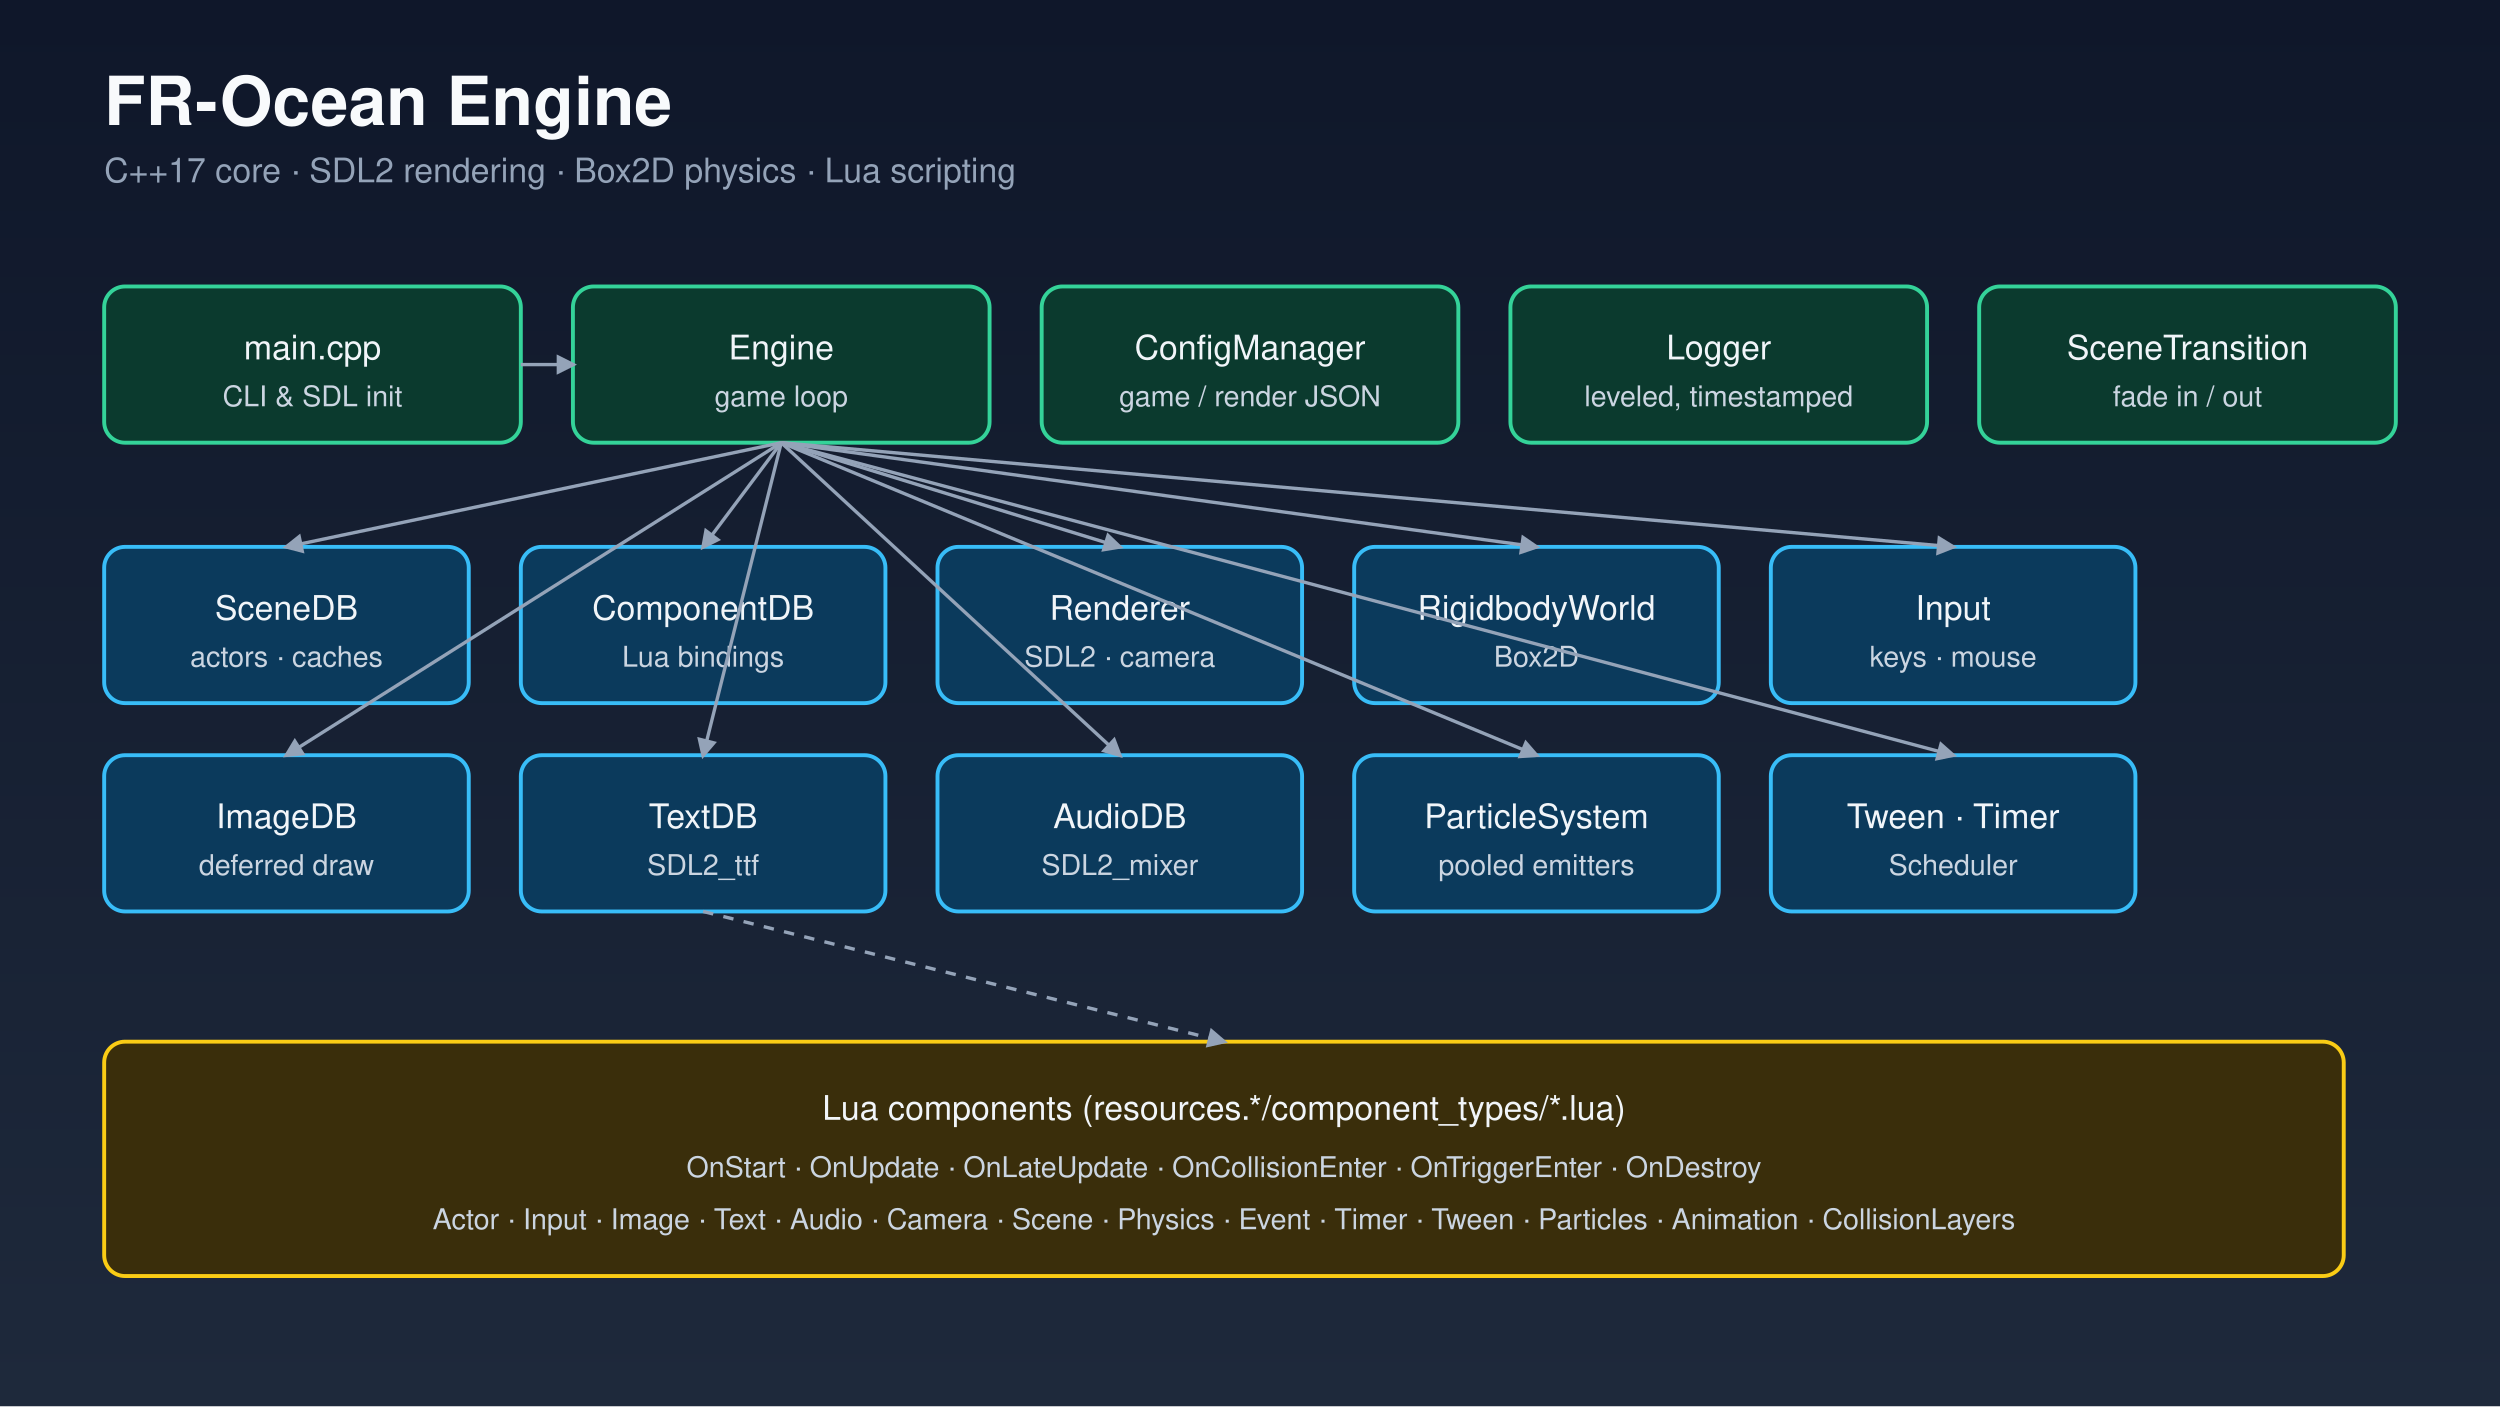
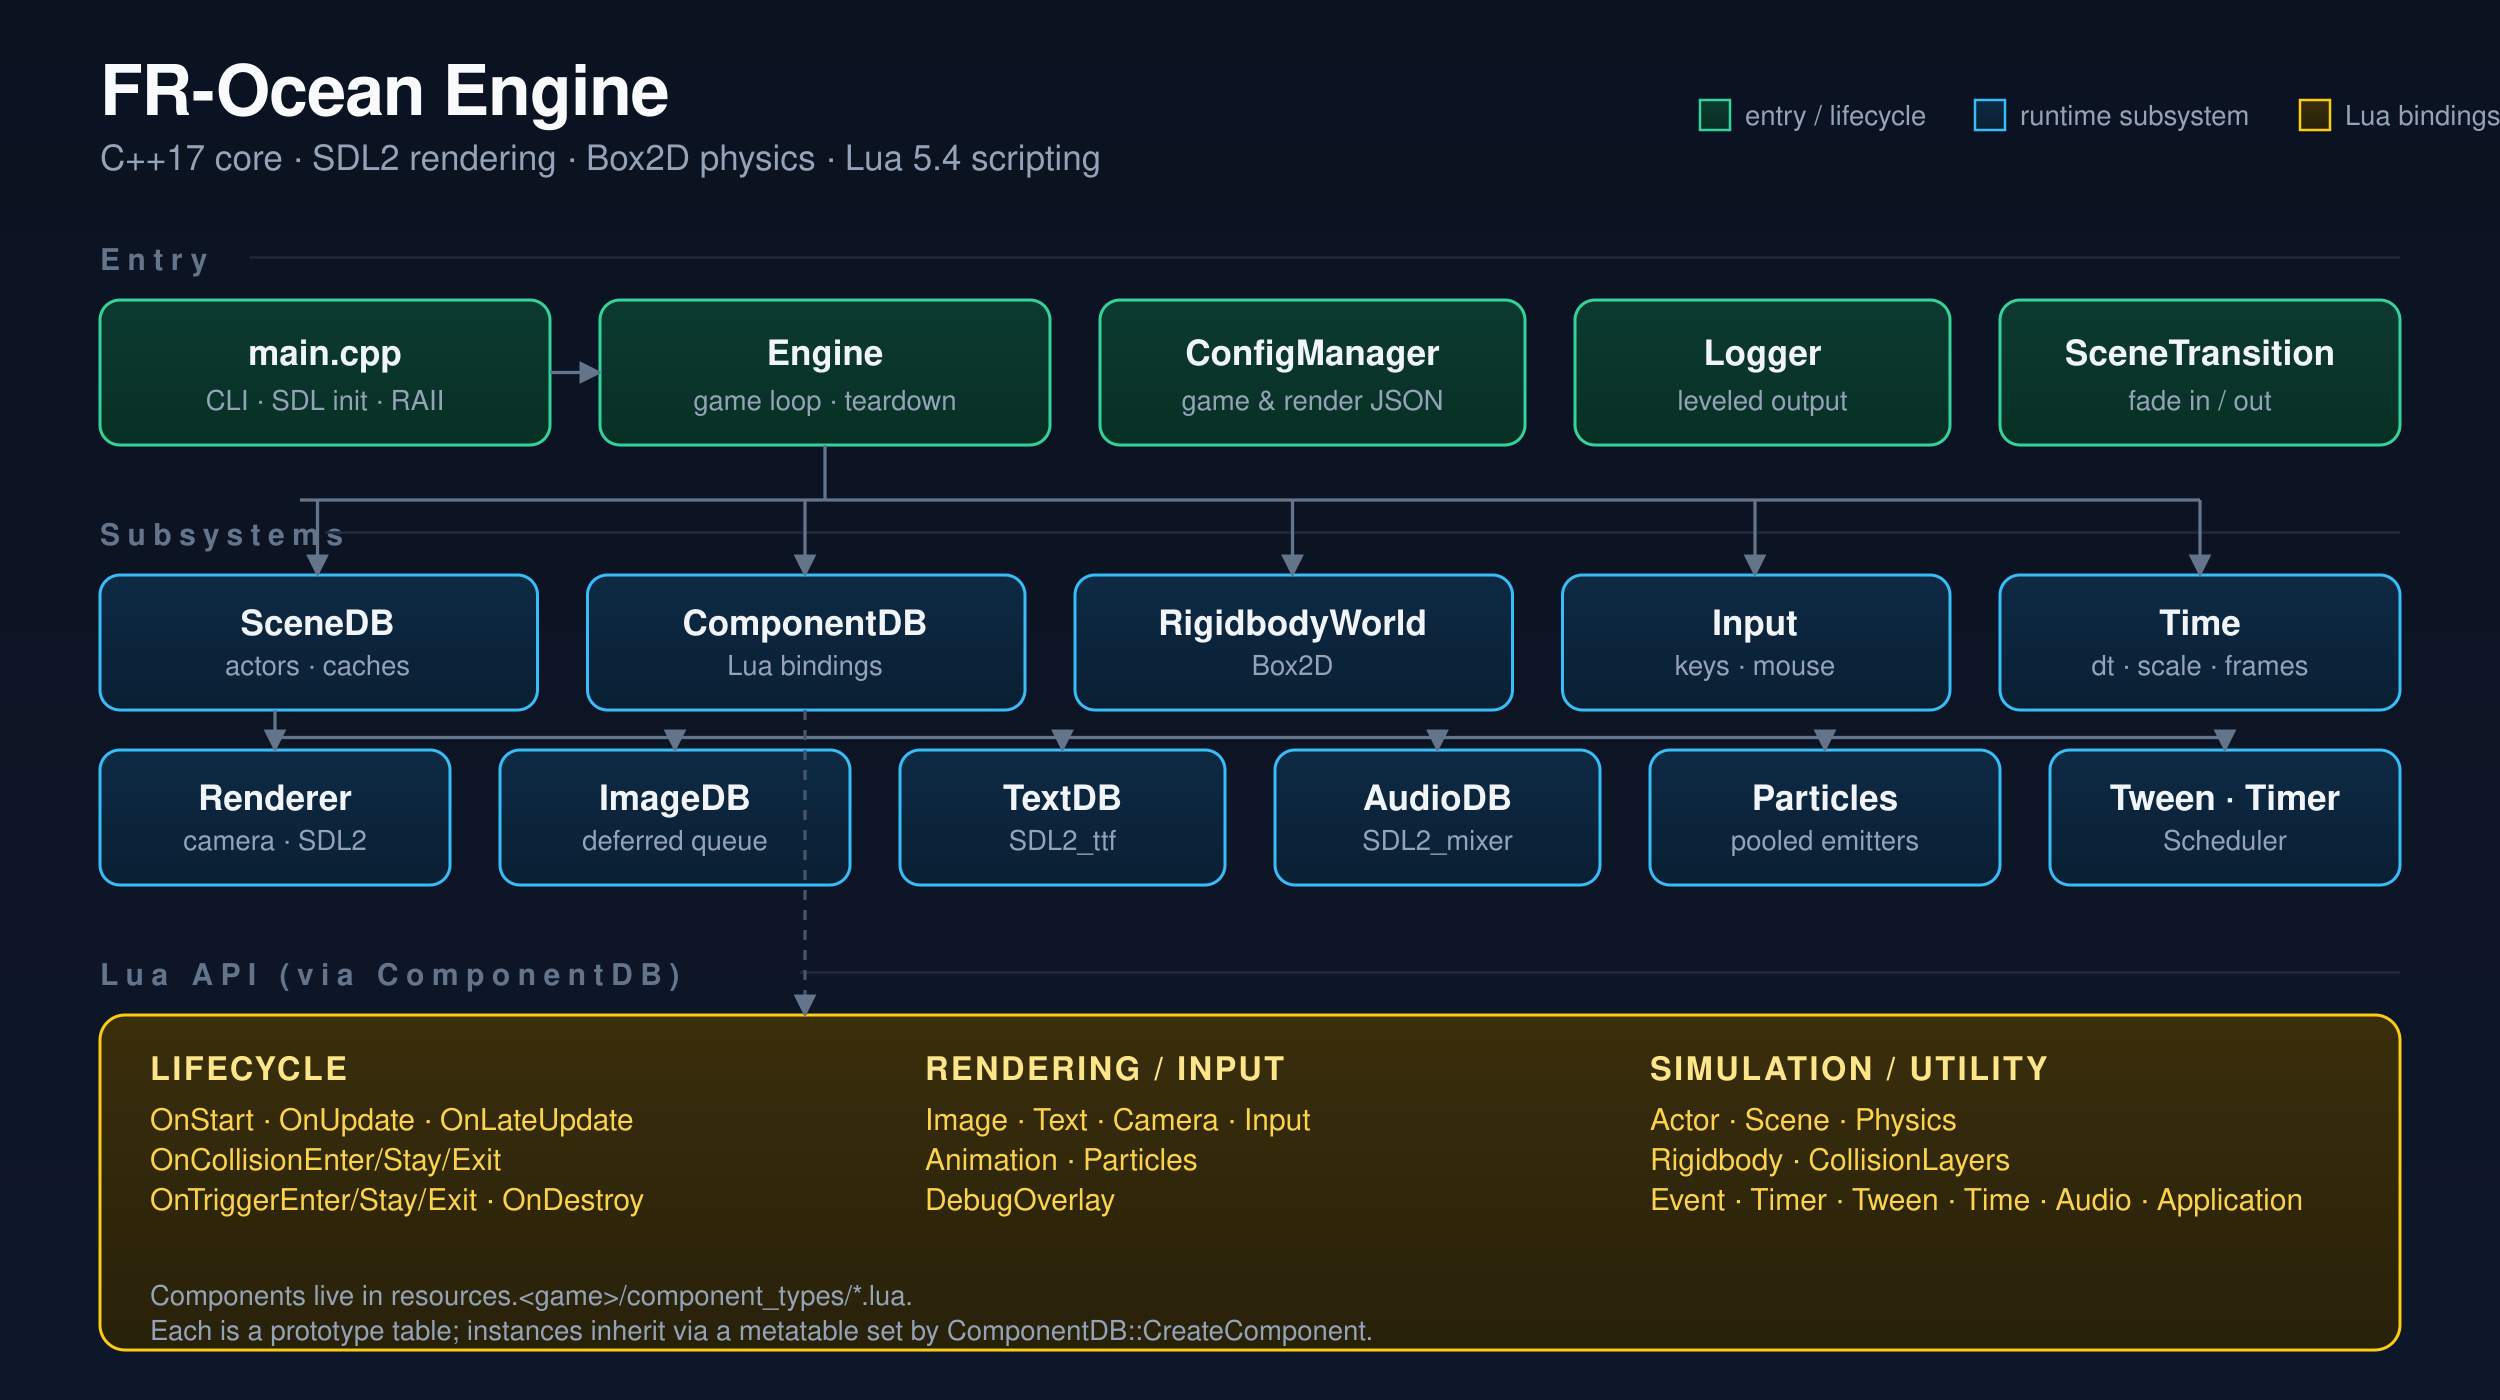
- <svg xmlns="http://www.w3.org/2000/svg" viewBox="0 0 960 540" font-family="-apple-system, BlinkMacSystemFont, 'Segoe UI', Helvetica, sans-serif">
+ <svg xmlns="http://www.w3.org/2000/svg" viewBox="0 0 1000 560" font-family="-apple-system, BlinkMacSystemFont, 'Segoe UI', Helvetica, sans-serif">
  <defs>
    <linearGradient id="bg" x1="0" y1="0" x2="0" y2="1">
-       <stop offset="0%" stop-color="#0f172a" />
-       <stop offset="100%" stop-color="#1e293b" />
+       <stop offset="0%" stop-color="#0b1220" />
+       <stop offset="100%" stop-color="#0e172a" />
    </linearGradient>
-     <marker id="arrow" viewBox="0 0 10 10" refX="8" refY="5" markerWidth="6" markerHeight="6" orient="auto-start-reverse">
-       <path d="M0,0 L10,5 L0,10 z" fill="#94a3b8" />
+     <linearGradient id="cardCore" x1="0" y1="0" x2="0" y2="1">
+       <stop offset="0%" stop-color="#0d2a44" />
+       <stop offset="100%" stop-color="#0a1f33" />
+     </linearGradient>
+     <linearGradient id="cardLua" x1="0" y1="0" x2="0" y2="1">
+       <stop offset="0%" stop-color="#3a2e0b" />
+       <stop offset="100%" stop-color="#28210a" />
+     </linearGradient>
+     <linearGradient id="cardEntry" x1="0" y1="0" x2="0" y2="1">
+       <stop offset="0%" stop-color="#0c3a30" />
+       <stop offset="100%" stop-color="#083024" />
+     </linearGradient>
+     <marker id="arrow" viewBox="0 0 10 10" refX="9" refY="5" markerWidth="7" markerHeight="7" orient="auto-start-reverse">
+       <path d="M0,0 L10,5 L0,10 z" fill="#64748b" />
    </marker>
    <style>
-       .title      { fill:#f8fafc; font-size:26px; font-weight:600; }
-       .subtitle   { fill:#94a3b8; font-size:13px; }
-       .box        { fill:#1e293b; stroke:#334155; stroke-width:1.5; rx:8; ry:8; }
-       .box-core   { fill:#0b3a5c; stroke:#38bdf8; stroke-width:1.5; rx:8; ry:8; }
-       .box-lua    { fill:#3a2e0b; stroke:#facc15; stroke-width:1.5; rx:8; ry:8; }
-       .box-user   { fill:#0b3a2e; stroke:#34d399; stroke-width:1.5; rx:8; ry:8; }
-       .label      { fill:#f1f5f9; font-size:13px; font-weight:500; }
-       .sub        { fill:#cbd5e1; font-size:11px; }
-       .link       { stroke:#94a3b8; stroke-width:1.3; fill:none; }
+       .title       { fill:#f8fafc; font-size:28px; font-weight:600; letter-spacing:-0.5px; }
+       .subtitle    { fill:#94a3b8; font-size:14px; }
+       .band        { fill:#64748b; font-size:12px; font-weight:600;
+                      letter-spacing:3px; text-transform:uppercase; }
+       .card-entry  { fill:url(#cardEntry); stroke:#34d399; stroke-width:1.2; }
+       .card-core   { fill:url(#cardCore); stroke:#38bdf8; stroke-width:1.2; }
+       .card-lua    { fill:url(#cardLua);  stroke:#facc15; stroke-width:1.2; }
+       .card-label  { fill:#f1f5f9; font-size:14px; font-weight:600; }
+       .card-sub    { fill:#94a3b8; font-size:11px; }
+       .link        { stroke:#475569; stroke-width:1.3; fill:none; stroke-dasharray:4 4; }
+       .link-solid  { stroke:#64748b; stroke-width:1.3; fill:none; }
+       .api-text    { fill:#fcd34d; font-size:12px; font-weight:500; }
+       .api-hdr     { fill:#fde68a; font-size:13px; font-weight:700; letter-spacing:1px; }
    </style>
  </defs>
-   <rect width="960" height="540" fill="url(#bg)" />
-   <text x="40" y="48" class="title">FR-Ocean Engine</text>
-   <text x="40" y="70" class="subtitle">C++17 core · SDL2 rendering · Box2D physics · Lua scripting</text>
+   <rect width="1000" height="560" fill="url(#bg)" />
+   <text x="40" y="46" class="title">FR-Ocean Engine</text>
+   <text x="40" y="68" class="subtitle">C++17 core · SDL2 rendering · Box2D physics · Lua 5.4 scripting</text>
+   <g transform="translate(680, 40)">
+     <rect x="0" y="0" width="12" height="12" fill="url(#cardEntry)" stroke="#34d399" />
+     <text x="18" y="10" class="card-sub">entry / lifecycle</text>
+     <rect x="110" y="0" width="12" height="12" fill="url(#cardCore)" stroke="#38bdf8" />
+     <text x="128" y="10" class="card-sub">runtime subsystem</text>
+     <rect x="240" y="0" width="12" height="12" fill="url(#cardLua)" stroke="#facc15" />
+     <text x="258" y="10" class="card-sub">Lua bindings</text>
+   </g>
+   <text x="40" y="108" class="band">Entry</text>
+   <line x1="100" y1="103" x2="960" y2="103" stroke="#1f2937" stroke-width="1" />
  <g>
-     <rect x="40" y="110" width="160" height="60" class="box-user" />
-     <text x="120" y="138" text-anchor="middle" class="label">main.cpp</text>
-     <text x="120" y="156" text-anchor="middle" class="sub">CLI &amp; SDL init</text>
+     <rect x="40" y="120" width="180" height="58" rx="8" class="card-entry" />
+     <text x="130" y="146" text-anchor="middle" class="card-label">main.cpp</text>
+     <text x="130" y="164" text-anchor="middle" class="card-sub">CLI · SDL init · RAII</text>
  </g>
  <g>
-     <rect x="220" y="110" width="160" height="60" class="box-user" />
-     <text x="300" y="138" text-anchor="middle" class="label">Engine</text>
-     <text x="300" y="156" text-anchor="middle" class="sub">game loop</text>
+     <rect x="240" y="120" width="180" height="58" rx="8" class="card-entry" />
+     <text x="330" y="146" text-anchor="middle" class="card-label">Engine</text>
+     <text x="330" y="164" text-anchor="middle" class="card-sub">game loop · teardown</text>
  </g>
  <g>
-     <rect x="400" y="110" width="160" height="60" class="box-user" />
-     <text x="480" y="138" text-anchor="middle" class="label">ConfigManager</text>
-     <text x="480" y="156" text-anchor="middle" class="sub">game / render JSON</text>
+     <rect x="440" y="120" width="170" height="58" rx="8" class="card-entry" />
+     <text x="525" y="146" text-anchor="middle" class="card-label">ConfigManager</text>
+     <text x="525" y="164" text-anchor="middle" class="card-sub">game &amp; render JSON</text>
  </g>
  <g>
-     <rect x="580" y="110" width="160" height="60" class="box-user" />
-     <text x="660" y="138" text-anchor="middle" class="label">Logger</text>
-     <text x="660" y="156" text-anchor="middle" class="sub">leveled, timestamped</text>
+     <rect x="630" y="120" width="150" height="58" rx="8" class="card-entry" />
+     <text x="705" y="146" text-anchor="middle" class="card-label">Logger</text>
+     <text x="705" y="164" text-anchor="middle" class="card-sub">leveled output</text>
  </g>
  <g>
-     <rect x="760" y="110" width="160" height="60" class="box-user" />
-     <text x="840" y="138" text-anchor="middle" class="label">SceneTransition</text>
-     <text x="840" y="156" text-anchor="middle" class="sub">fade in / out</text>
+     <rect x="800" y="120" width="160" height="58" rx="8" class="card-entry" />
+     <text x="880" y="146" text-anchor="middle" class="card-label">SceneTransition</text>
+     <text x="880" y="164" text-anchor="middle" class="card-sub">fade in / out</text>
+   </g>
+   <path d="M220,149 L240,149" class="link-solid" marker-end="url(#arrow)" />
+   <text x="40" y="218" class="band">Subsystems</text>
+   <line x1="130" y1="213" x2="960" y2="213" stroke="#1f2937" stroke-width="1" />
+   <g>
+     <rect x="40" y="230" width="175" height="54" rx="8" class="card-core" />
+     <text x="127" y="254" text-anchor="middle" class="card-label">SceneDB</text>
+     <text x="127" y="270" text-anchor="middle" class="card-sub">actors · caches</text>
  </g>
  <g>
-     <rect x="40" y="210" width="140" height="60" class="box-core" />
-     <text x="110" y="238" text-anchor="middle" class="label">SceneDB</text>
-     <text x="110" y="256" text-anchor="middle" class="sub">actors · caches</text>
+     <rect x="235" y="230" width="175" height="54" rx="8" class="card-core" />
+     <text x="322" y="254" text-anchor="middle" class="card-label">ComponentDB</text>
+     <text x="322" y="270" text-anchor="middle" class="card-sub">Lua bindings</text>
  </g>
  <g>
-     <rect x="200" y="210" width="140" height="60" class="box-core" />
-     <text x="270" y="238" text-anchor="middle" class="label">ComponentDB</text>
-     <text x="270" y="256" text-anchor="middle" class="sub">Lua bindings</text>
+     <rect x="430" y="230" width="175" height="54" rx="8" class="card-core" />
+     <text x="517" y="254" text-anchor="middle" class="card-label">RigidbodyWorld</text>
+     <text x="517" y="270" text-anchor="middle" class="card-sub">Box2D</text>
  </g>
  <g>
-     <rect x="360" y="210" width="140" height="60" class="box-core" />
-     <text x="430" y="238" text-anchor="middle" class="label">Renderer</text>
-     <text x="430" y="256" text-anchor="middle" class="sub">SDL2 · camera</text>
+     <rect x="625" y="230" width="155" height="54" rx="8" class="card-core" />
+     <text x="702" y="254" text-anchor="middle" class="card-label">Input</text>
+     <text x="702" y="270" text-anchor="middle" class="card-sub">keys · mouse</text>
  </g>
  <g>
-     <rect x="520" y="210" width="140" height="60" class="box-core" />
-     <text x="590" y="238" text-anchor="middle" class="label">RigidbodyWorld</text>
-     <text x="590" y="256" text-anchor="middle" class="sub">Box2D</text>
+     <rect x="800" y="230" width="160" height="54" rx="8" class="card-core" />
+     <text x="880" y="254" text-anchor="middle" class="card-label">Time</text>
+     <text x="880" y="270" text-anchor="middle" class="card-sub">dt · scale · frames</text>
  </g>
  <g>
-     <rect x="680" y="210" width="140" height="60" class="box-core" />
-     <text x="750" y="238" text-anchor="middle" class="label">Input</text>
-     <text x="750" y="256" text-anchor="middle" class="sub">keys · mouse</text>
+     <rect x="40" y="300" width="140" height="54" rx="8" class="card-core" />
+     <text x="110" y="324" text-anchor="middle" class="card-label">Renderer</text>
+     <text x="110" y="340" text-anchor="middle" class="card-sub">camera · SDL2</text>
  </g>
  <g>
-     <rect x="40" y="290" width="140" height="60" class="box-core" />
-     <text x="110" y="318" text-anchor="middle" class="label">ImageDB</text>
-     <text x="110" y="336" text-anchor="middle" class="sub">deferred draw</text>
+     <rect x="200" y="300" width="140" height="54" rx="8" class="card-core" />
+     <text x="270" y="324" text-anchor="middle" class="card-label">ImageDB</text>
+     <text x="270" y="340" text-anchor="middle" class="card-sub">deferred queue</text>
  </g>
  <g>
-     <rect x="200" y="290" width="140" height="60" class="box-core" />
-     <text x="270" y="318" text-anchor="middle" class="label">TextDB</text>
-     <text x="270" y="336" text-anchor="middle" class="sub">SDL2_ttf</text>
+     <rect x="360" y="300" width="130" height="54" rx="8" class="card-core" />
+     <text x="425" y="324" text-anchor="middle" class="card-label">TextDB</text>
+     <text x="425" y="340" text-anchor="middle" class="card-sub">SDL2_ttf</text>
  </g>
  <g>
-     <rect x="360" y="290" width="140" height="60" class="box-core" />
-     <text x="430" y="318" text-anchor="middle" class="label">AudioDB</text>
-     <text x="430" y="336" text-anchor="middle" class="sub">SDL2_mixer</text>
+     <rect x="510" y="300" width="130" height="54" rx="8" class="card-core" />
+     <text x="575" y="324" text-anchor="middle" class="card-label">AudioDB</text>
+     <text x="575" y="340" text-anchor="middle" class="card-sub">SDL2_mixer</text>
  </g>
  <g>
-     <rect x="520" y="290" width="140" height="60" class="box-core" />
-     <text x="590" y="318" text-anchor="middle" class="label">ParticleSystem</text>
-     <text x="590" y="336" text-anchor="middle" class="sub">pooled emitters</text>
+     <rect x="660" y="300" width="140" height="54" rx="8" class="card-core" />
+     <text x="730" y="324" text-anchor="middle" class="card-label">Particles</text>
+     <text x="730" y="340" text-anchor="middle" class="card-sub">pooled emitters</text>
  </g>
  <g>
-     <rect x="680" y="290" width="140" height="60" class="box-core" />
-     <text x="750" y="318" text-anchor="middle" class="label">Tween · Timer</text>
-     <text x="750" y="336" text-anchor="middle" class="sub">Scheduler</text>
+     <rect x="820" y="300" width="140" height="54" rx="8" class="card-core" />
+     <text x="890" y="324" text-anchor="middle" class="card-label">Tween · Timer</text>
+     <text x="890" y="340" text-anchor="middle" class="card-sub">Scheduler</text>
  </g>
+   <line x1="330" y1="178" x2="330" y2="200" class="link-solid" />
+   <line x1="120" y1="200" x2="880" y2="200" class="link-solid" />
+   <path d="M127,200 L127,230" class="link-solid" marker-end="url(#arrow)" />
+   <path d="M322,200 L322,230" class="link-solid" marker-end="url(#arrow)" />
+   <path d="M517,200 L517,230" class="link-solid" marker-end="url(#arrow)" />
+   <path d="M702,200 L702,230" class="link-solid" marker-end="url(#arrow)" />
+   <path d="M880,200 L880,230" class="link-solid" marker-end="url(#arrow)" />
+   <line x1="110" y1="284" x2="110" y2="295" class="link-solid" />
+   <line x1="110" y1="295" x2="890" y2="295" class="link-solid" />
+   <path d="M110,295 L110,300" class="link-solid" marker-end="url(#arrow)" />
+   <path d="M270,295 L270,300" class="link-solid" marker-end="url(#arrow)" />
+   <path d="M425,295 L425,300" class="link-solid" marker-end="url(#arrow)" />
+   <path d="M575,295 L575,300" class="link-solid" marker-end="url(#arrow)" />
+   <path d="M730,295 L730,300" class="link-solid" marker-end="url(#arrow)" />
+   <path d="M890,295 L890,300" class="link-solid" marker-end="url(#arrow)" />
+   <text x="40" y="394" class="band">Lua API (via ComponentDB)</text>
+   <line x1="320" y1="389" x2="960" y2="389" stroke="#1f2937" stroke-width="1" />
  <g>
-     <rect x="40" y="400" width="860" height="90" class="box-lua" />
-     <text x="470" y="430" text-anchor="middle" class="label">Lua components (resources.*/component_types/*.lua)</text>
-     <text x="470" y="452" text-anchor="middle" class="sub">OnStart · OnUpdate · OnLateUpdate · OnCollisionEnter · OnTriggerEnter · OnDestroy</text>
-     <text x="470" y="472" text-anchor="middle" class="sub">Actor · Input · Image · Text · Audio · Camera · Scene · Physics · Event · Timer · Tween · Particles · Animation · CollisionLayers</text>
+     <rect x="40" y="406" width="920" height="134" rx="10" class="card-lua" />
+     <text x="60" y="432" class="api-hdr">LIFECYCLE</text>
+     <text x="60" y="452" class="api-text">OnStart · OnUpdate · OnLateUpdate</text>
+     <text x="60" y="468" class="api-text">OnCollisionEnter/Stay/Exit</text>
+     <text x="60" y="484" class="api-text">OnTriggerEnter/Stay/Exit · OnDestroy</text>
+     <text x="370" y="432" class="api-hdr">RENDERING / INPUT</text>
+     <text x="370" y="452" class="api-text">Image · Text · Camera · Input</text>
+     <text x="370" y="468" class="api-text">Animation · Particles</text>
+     <text x="370" y="484" class="api-text">DebugOverlay</text>
+     <text x="660" y="432" class="api-hdr">SIMULATION / UTILITY</text>
+     <text x="660" y="452" class="api-text">Actor · Scene · Physics</text>
+     <text x="660" y="468" class="api-text">Rigidbody · CollisionLayers</text>
+     <text x="660" y="484" class="api-text">Event · Timer · Tween · Time · Audio · Application</text>
+     <text x="60" y="522" class="card-sub">Components live in resources.&lt;game&gt;/component_types/*.lua.</text>
+     <text x="60" y="536" class="card-sub">Each is a prototype table; instances inherit via a metatable set by ComponentDB::CreateComponent.</text>
  </g>
-   <path d="M200,140 L220,140" class="link" marker-end="url(#arrow)" />
-   <path d="M300,170 L110,210" class="link" marker-end="url(#arrow)" />
-   <path d="M300,170 L270,210" class="link" marker-end="url(#arrow)" />
-   <path d="M300,170 L430,210" class="link" marker-end="url(#arrow)" />
-   <path d="M300,170 L590,210" class="link" marker-end="url(#arrow)" />
-   <path d="M300,170 L750,210" class="link" marker-end="url(#arrow)" />
-   <path d="M300,170 L110,290" class="link" marker-end="url(#arrow)" />
-   <path d="M300,170 L270,290" class="link" marker-end="url(#arrow)" />
-   <path d="M300,170 L430,290" class="link" marker-end="url(#arrow)" />
-   <path d="M300,170 L590,290" class="link" marker-end="url(#arrow)" />
-   <path d="M300,170 L750,290" class="link" marker-end="url(#arrow)" />
-   <path d="M270,350 L470,400" class="link" stroke-dasharray="4 4" marker-end="url(#arrow)" />
+   <path d="M322,284 L322,406" class="link" marker-end="url(#arrow)" />
</svg>
